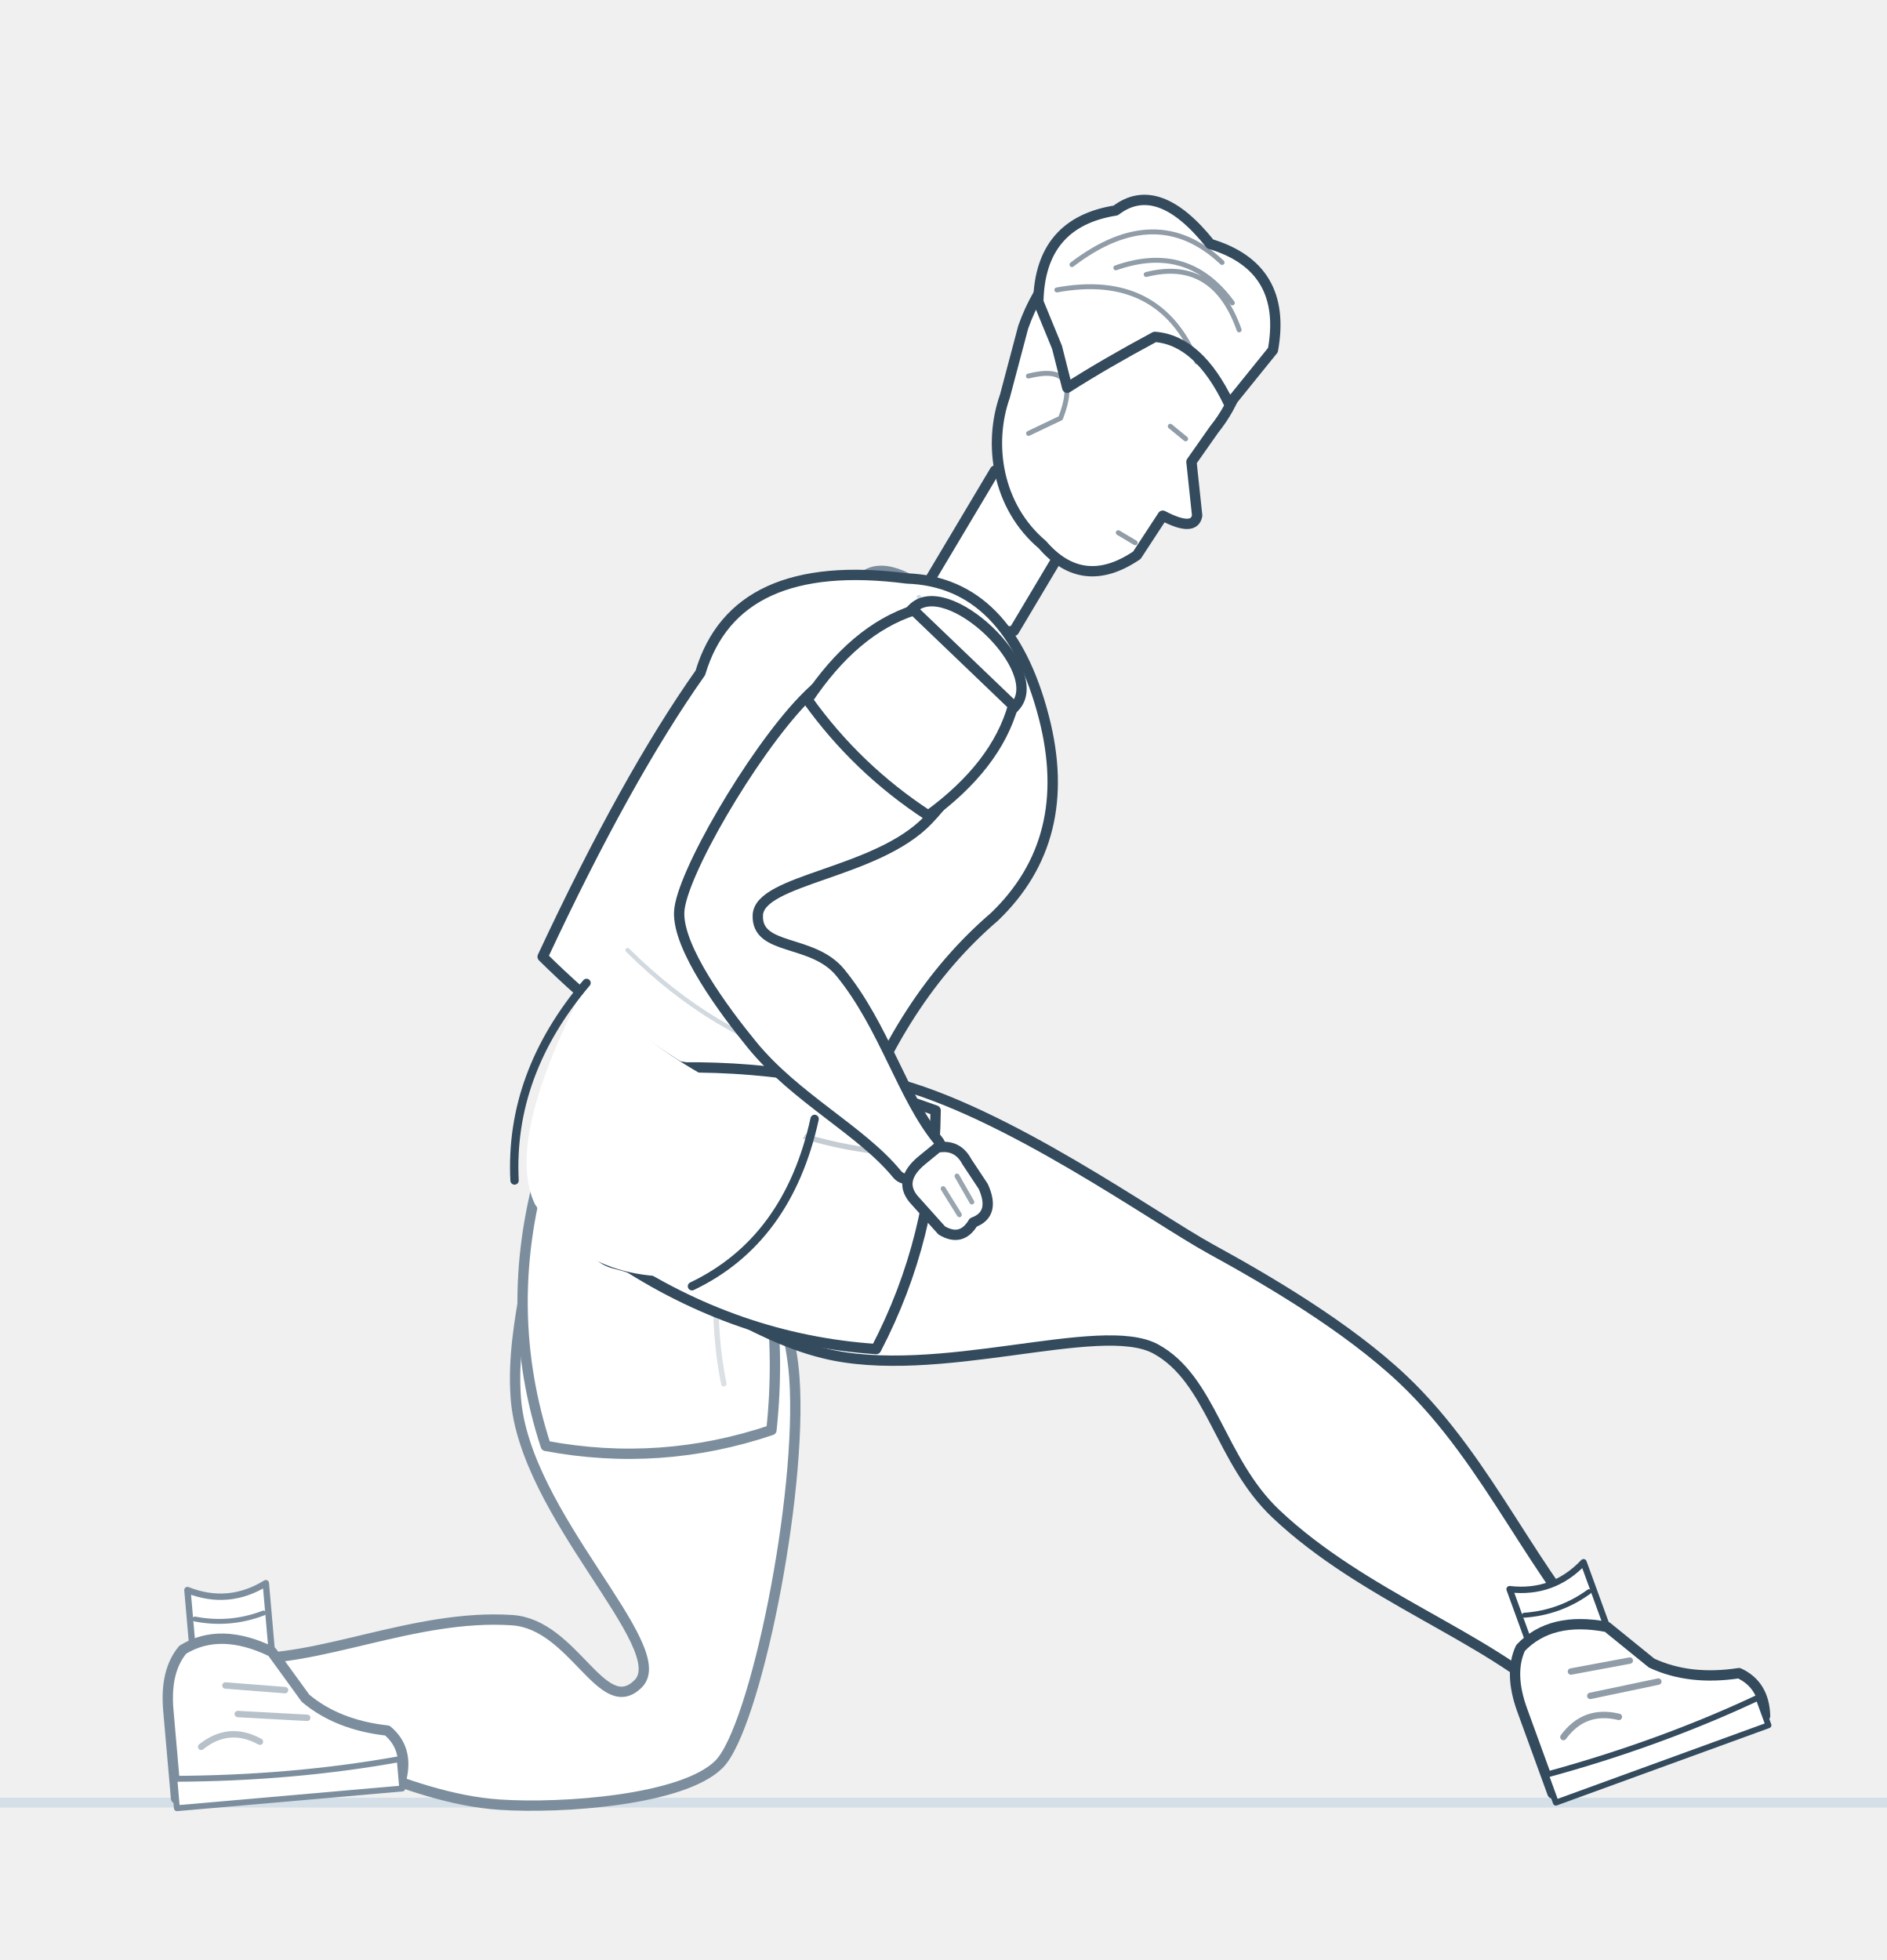
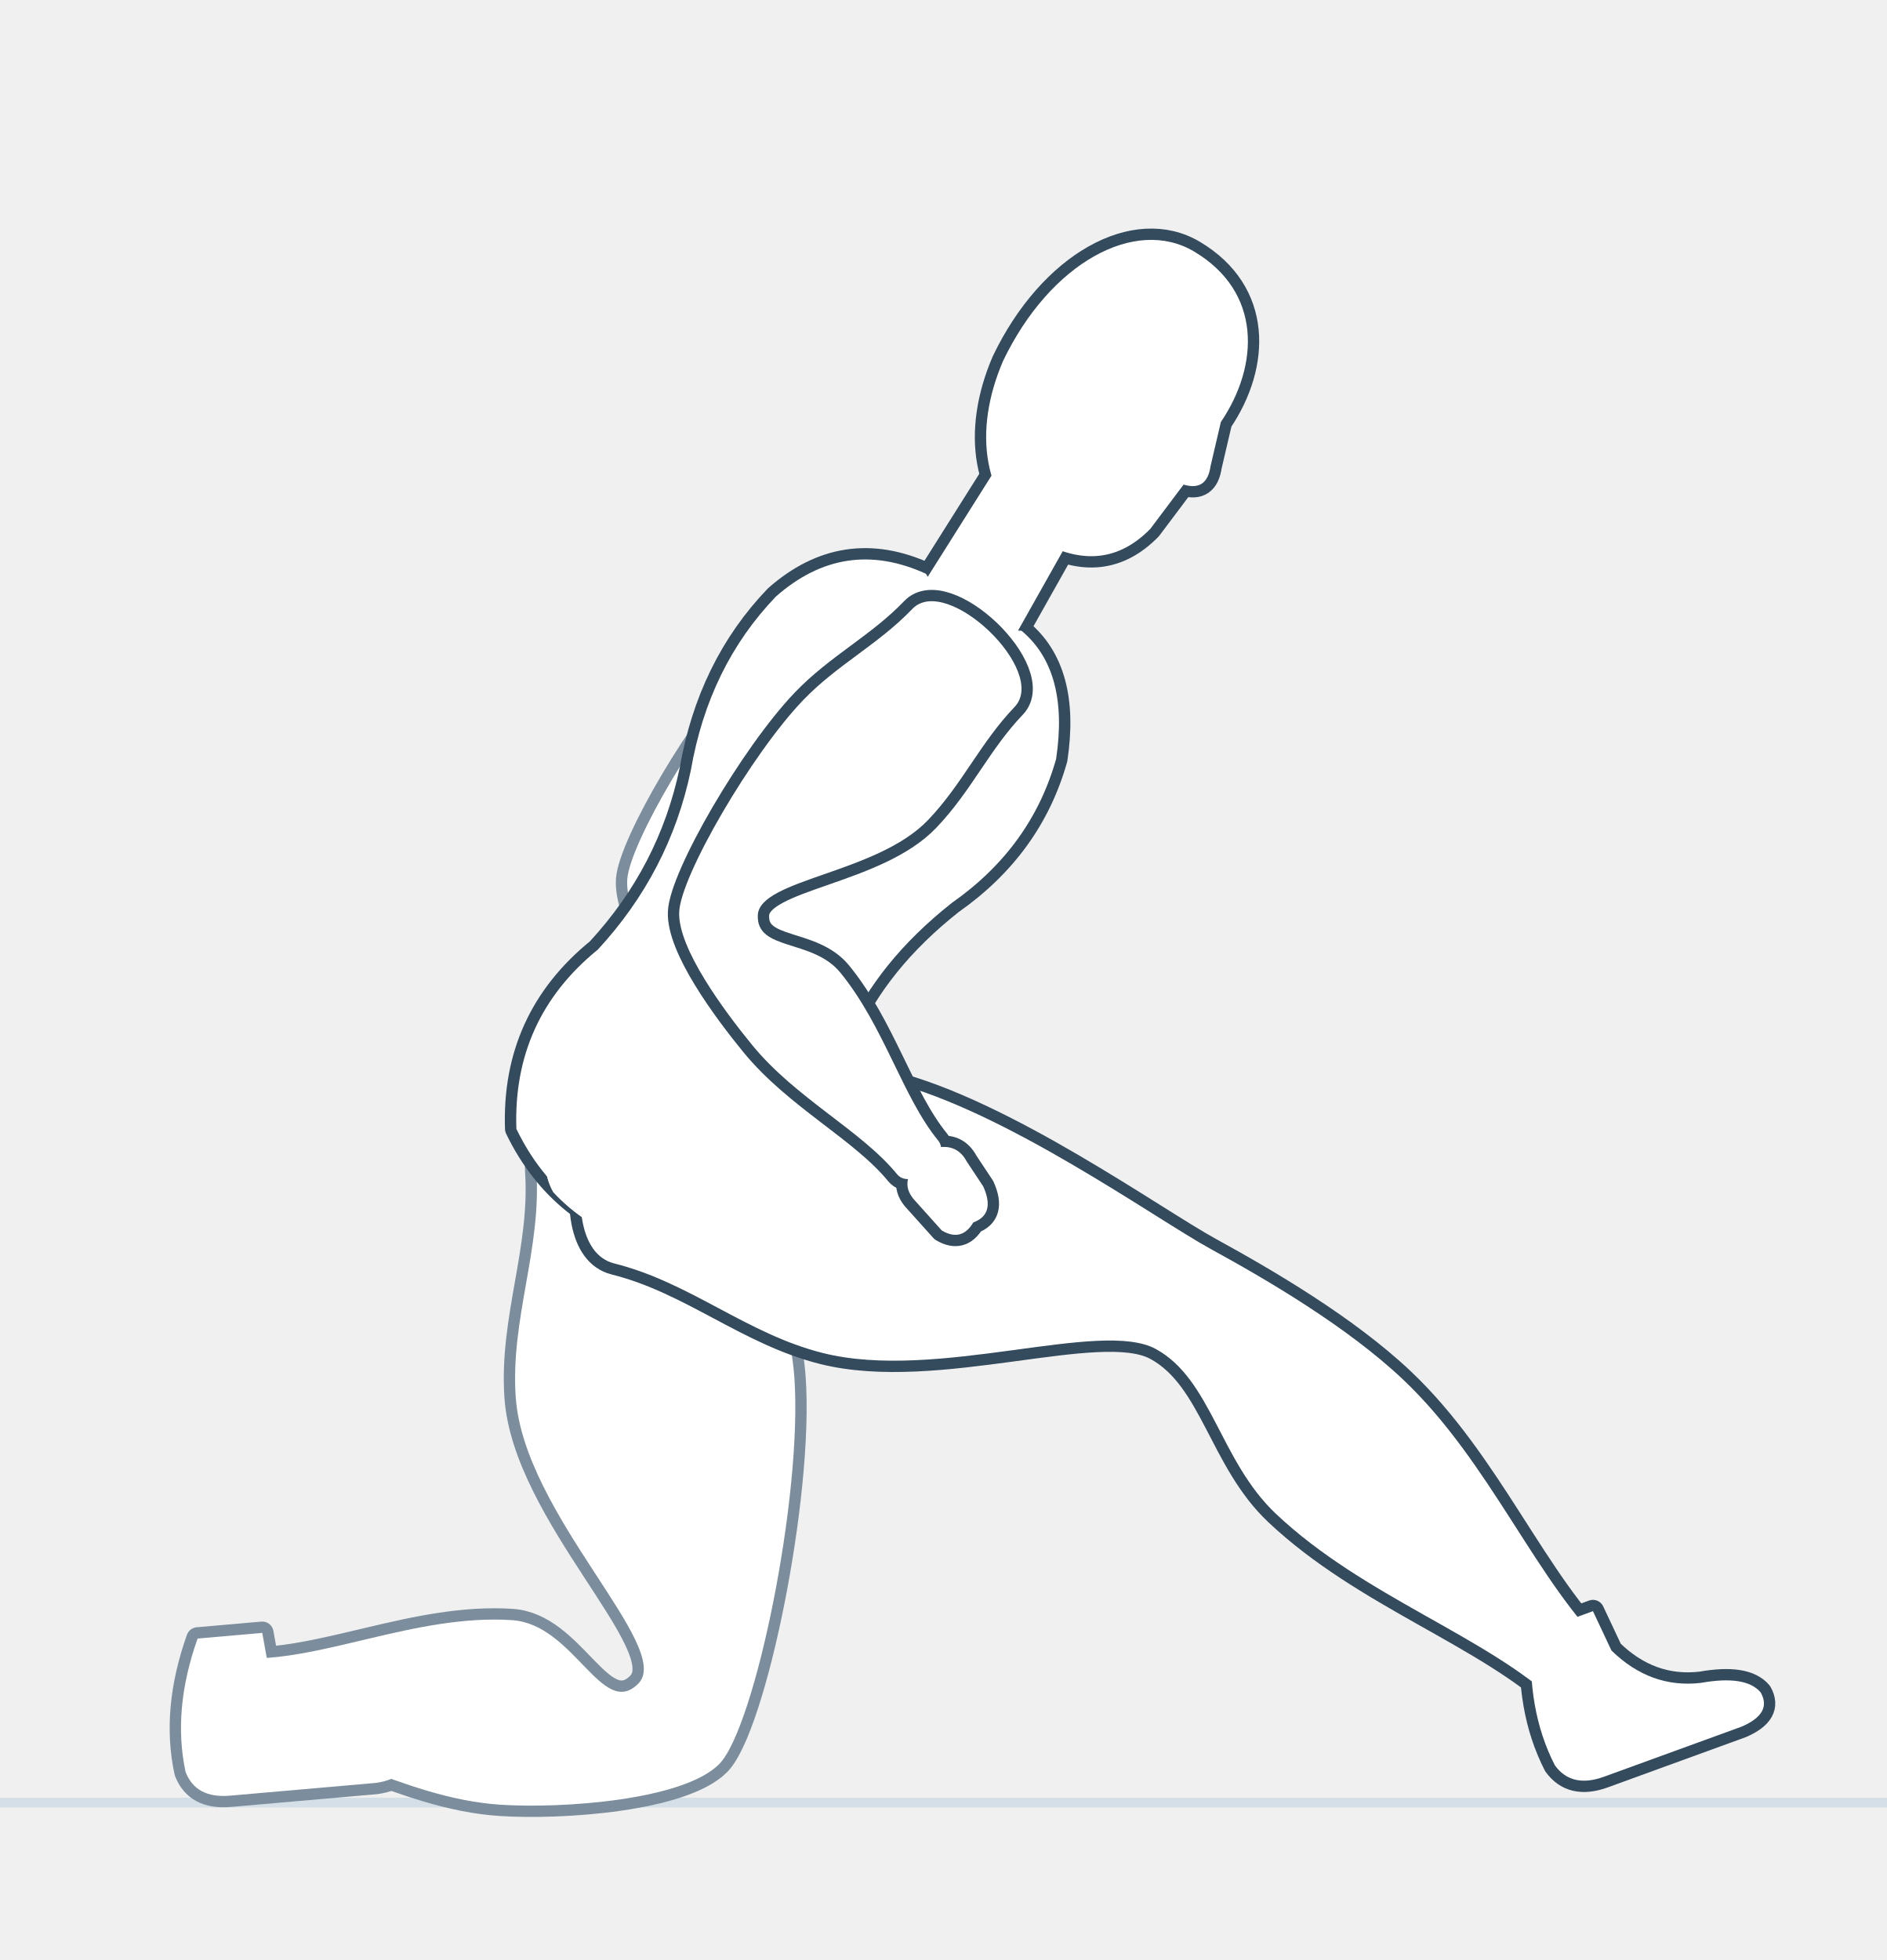
<svg xmlns="http://www.w3.org/2000/svg" viewBox="81 80.737 191.797 199.263">
  <path d="M-300 264H800" fill="none" stroke="#d4dfe7" />
  <g class="bw-human-athlete bw-human-outline bw-human-natural bw-human-sketch bw-human-side" stroke="#344b5e" stroke-width="1.05" stroke-linecap="round" stroke-linejoin="round">
-     <g class="bw-human-arm bw-human-arm-left" fill="#fff" stroke="#7c8e9d">
-       <path d="M168.625,139.548C165.120,143.170 160.966,145.162 157.461,148.783C152.204,154.216 145.056,166.450 144.775,170.120C144.494,173.789 148.654,180.305 151.244,183.961C155.313,189.706 161.726,193.398 165.056,198.099C166.382,199.972 170.789,196.851 169.462,194.978C166.133,190.277 164.779,183.002 160.710,177.257C158.120,173.601 152.471,174.399 152.752,170.730C153.033,167.061 164.851,166.455 170.108,161.023C173.613,157.401 175.468,153.184 178.973,149.562C182.478,145.941 172.130,135.926 168.625,139.548Z" />
-       <g class="bw-human-sleeve" fill="#fff">
-         <path d="M168.769,139.687Q162.707,141.637 157.927,148.733Q162.922,155.794 170.143,160.555Q177.079,155.545 178.829,149.423Z" />
-       </g>
-       <g class="bw-muscle-traces" data-side="left" />
-       <g class="bw-human-hand" transform="translate(169.282,199.394) rotate(54.691)">
-         <path d="M-3,-2.2 Q-2,-4 0,-3.6 L3,-3.3 Q6,-2.5 5.2,-.2 Q6,2 3.8,2.8 L-.5,3 Q-3,3 -3,-.2Z" />
-         <path d="M.5,-1.9L3.5,-1.4 M.6,0L3.7,.4" fill="none" stroke-width=".5" opacity=".5" />
+     <g class="bw-silhouette-ink" stroke-width="2.3">
+       <g class="bw-human-arm bw-human-arm-left" fill="#fff" stroke="#7c8e9d">
+         <path d="M168.625,139.548C165.120,143.170 160.966,145.162 157.461,148.783C152.204,154.216 145.056,166.450 144.775,170.120C144.494,173.789 148.654,180.305 151.244,183.961C155.313,189.706 161.726,193.398 165.056,198.099C166.382,199.972 170.789,196.851 169.462,194.978C166.133,190.277 164.779,183.002 160.710,177.257C158.120,173.601 152.471,174.399 152.752,170.730C153.033,167.061 164.851,166.455 170.108,161.023C173.613,157.401 175.468,153.184 178.973,149.562C182.478,145.941 172.130,135.926 168.625,139.548Z" />
+         <g display="none" class="bw-muscle-traces" data-side="left" />
+         <g class="bw-human-hand" transform="translate(169.282,199.394) rotate(54.691)">
+           <path d="M-3,-2.2 Q-2,-4 0,-3.6 L3,-3.3 Q6,-2.5 5.2,-.2 Q6,2 3.8,2.8 L-.5,3 Q-3,3 -3,-.2Z" />
+         </g>
      </g>
    </g>
-     <g class="bw-human-leg bw-human-leg-left" fill="#fff" stroke="#7c8e9d">
-       <path d="M135.526,199.735C136.086,207.715 132.875,214.814 133.435,222.794C134.275,234.764 149.553,248.232 145.892,251.906C142.231,255.580 139.375,245.871 133.075,245.451C123.175,244.791 113.346,249.848 105.246,249.308C102.108,249.099 101.616,256.483 104.754,256.692C112.854,257.232 121.925,263.549 131.825,264.209C138.125,264.629 150.447,263.768 154.108,260.094C157.769,256.420 162.605,232.776 161.765,220.806C161.205,212.826 157.034,206.245 156.474,198.265C155.960,190.933 135.011,192.403 135.526,199.735Z" />
-       <g class="bw-human-shorts" fill="#fff">
-         <path d="M136.025,199.700Q132.017,214.015 136.488,227.735Q148.170,229.923 159.432,226.125Q160.946,211.985 155.975,198.300Z" />
-         <path d="M154.412,204.585Q153.063,213.941 154.590,221.413" fill="none" opacity=".28" stroke-width=".55" />
-       </g>
-       <g class="bw-muscle-traces" data-side="left" />
-       <g class="bw-human-shoe" transform="translate(105.000,253.000) rotate(-5.000)" fill="#fff">
-         <path d="M-4,-11Q0,-9 4,-11L4,-3Q0,-1 -4,-3Z" fill="#fff" stroke-width=".65" />
-         <path d="M-3.5,-8Q0,-7 3.5,-8" fill="none" stroke-width=".5" />
-         <path d="M-5,-5 Q-1,-7 4,-4 L7,1 Q10,4 15,5 Q17,7 16,10 L-7,10 L-7,1 Q-7,-3 -5,-5Z" />
-         <path d="M-7,8 Q5,9 16,8 L16,11 L-7,11Z" fill="#fff" stroke-width=".6" />
-         <path d="M-1,-1L5,0 M0,2L7,3 M-4,5Q-1,3 2,5" fill="none" stroke-width=".65" opacity=".55" />
+     <g class="bw-silhouette-fill" stroke="none">
+       <g class="bw-human-arm bw-human-arm-left" fill="#fff" stroke="none">
+         <path d="M168.625,139.548C165.120,143.170 160.966,145.162 157.461,148.783C152.204,154.216 145.056,166.450 144.775,170.120C144.494,173.789 148.654,180.305 151.244,183.961C155.313,189.706 161.726,193.398 165.056,198.099C166.382,199.972 170.789,196.851 169.462,194.978C166.133,190.277 164.779,183.002 160.710,177.257C158.120,173.601 152.471,174.399 152.752,170.730C153.033,167.061 164.851,166.455 170.108,161.023C173.613,157.401 175.468,153.184 178.973,149.562C182.478,145.941 172.130,135.926 168.625,139.548Z" />
+         <g class="bw-muscle-traces" data-side="left" />
+         <g class="bw-human-hand" transform="translate(169.282,199.394) rotate(54.691)">
+           <path d="M-3,-2.2 Q-2,-4 0,-3.6 L3,-3.3 Q6,-2.5 5.2,-.2 Q6,2 3.8,2.8 L-.5,3 Q-3,3 -3,-.2Z" />
+         </g>
      </g>
    </g>
-     <g class="bw-human-torso" transform="translate(146.000,199.000) rotate(30.800)">
-       <g transform="translate(0 -67) rotate(0.000) scale(1) translate(0 67)">
-         <path d="M-5,-79L-5,-65Q0,-62 5,-66L5,-80Z" fill="#fff" />
-         <path d="M-10,-93C-12,-103 -6,-109 1,-108C9,-108 13,-101 12,-94L11.7,-90L15,-85.6Q15.6,-84 12,-83.8L11.8,-79Q9,-73 3,-75C-3,-76 -7,-81 -8,-86Z" fill="#fff" />
-         <path d="M-10,-96Q-14,-103 -8,-108Q-6,-113 2,-110Q10,-112 13,-104L12,-97Q6,-101 2,-99Q-1,-94 -3,-90L-6,-93Z" fill="#fff" />
-         <path d="M-7,-89q4,-4 5,2l-2,3M8,-92l2,.3M9,-80h2M-9,-98q8,-7 16,-1 M-9,-101q4,-10 13,-8 M-5,-103q5,-6 12,-3 M-2,-104q5,-5 11,0" fill="none" stroke-width=".5" opacity=".55" />
-       </g>
-       <g transform="scale(1.010 1)">
-         <path d="M-7,-65 Q2,-70 12,-60 Q21,-51 18,-40 Q14,-28 17,-13 Q1,-8 -19,-13 Q-21,-33 -20,-46 Q-23,-58 -7,-65Z" fill="#fff" />
-         <path d="M-5,-64Q1,-58 6,-63 M-12,-18Q0,-15 10,-18" fill="none" stroke="#71899b" opacity=".32" stroke-width=".45" />
-         <g class="bw-muscle-traces bw-torso-muscles" />
+     <g class="bw-silhouette-ink" stroke-width="2.3">
+       <g class="bw-human-leg bw-human-leg-left" fill="#fff" stroke="#7c8e9d">
+         <path d="M135.526,199.735C136.086,207.715 132.875,214.814 133.435,222.794C134.275,234.764 149.553,248.232 145.892,251.906C142.231,255.580 139.375,245.871 133.075,245.451C123.175,244.791 113.346,249.848 105.246,249.308C102.108,249.099 101.616,256.483 104.754,256.692C112.854,257.232 121.925,263.549 131.825,264.209C138.125,264.629 150.447,263.768 154.108,260.094C157.769,256.420 162.605,232.776 161.765,220.806C161.205,212.826 157.034,206.245 156.474,198.265C155.960,190.933 135.011,192.403 135.526,199.735Z" />
+         <g display="none" class="bw-muscle-traces" data-side="left" />
+         <g class="bw-human-shoe bw-human-foot" transform="translate(105.000,253.000) rotate(-5.000)" fill="#fff">
+           <path d="M-3.4,-6 Q-6.6,1 -5.8,7.4 Q-5,10.2 -1.5,10.2 L13.4,10.2 Q16.8,10 16.4,7.6 Q15.6,5.4 11,4.6 Q6,3.4 3.6,-1.6 L3.2,-6 Z" />
+         </g>
      </g>
    </g>
-     <g class="bw-human-leg bw-human-leg-right" fill="#fff" stroke="#344b5e">
-       <path d="M143.458,209.188C151.200,211.120 156.941,216.366 164.684,218.298C176.298,221.196 192.870,214.795 198.519,217.888C204.168,220.981 205.021,229.249 210.718,234.634C219.671,243.098 232.133,247.034 239.458,253.958C241.744,256.119 246.827,250.741 244.542,248.580C237.216,241.656 232.586,229.435 223.633,220.972C217.935,215.587 209.738,210.806 204.089,207.713C198.441,204.620 183.174,193.641 171.560,190.743C163.817,188.811 156.285,190.744 148.542,188.812C141.411,187.033 136.326,207.408 143.458,209.188Z" />
-       <g class="bw-human-shorts" fill="#fff">
-         <path d="M143.579,208.702Q155.918,216.935 170.073,217.890Q176.010,206.489 176.125,193.634Q162.939,188.798 148.421,189.298Z" />
-         <path d="M153.899,192.726Q162.357,196.898 169.916,197.753" fill="none" opacity=".28" stroke-width=".55" />
-       </g>
-       <g class="bw-muscle-traces" data-side="right" />
-       <g class="bw-human-shoe" transform="translate(242.000,251.269) rotate(-20.000)" fill="#fff">
-         <path d="M-4,-11Q0,-9 4,-11L4,-3Q0,-1 -4,-3Z" fill="#fff" stroke-width=".65" />
-         <path d="M-3.5,-8Q0,-7 3.5,-8" fill="none" stroke-width=".5" />
-         <path d="M-5,-5 Q-1,-7 4,-4 L7,1 Q10,4 15,5 Q17,7 16,10 L-7,10 L-7,1 Q-7,-3 -5,-5Z" />
-         <path d="M-7,8 Q5,9 16,8 L16,11 L-7,11Z" fill="#fff" stroke-width=".6" />
-         <path d="M-1,-1L5,0 M0,2L7,3 M-4,5Q-1,3 2,5" fill="none" stroke-width=".65" opacity=".55" />
+     <g class="bw-silhouette-fill" stroke="none">
+       <g class="bw-human-leg bw-human-leg-left" fill="#fff" stroke="none">
+         <path d="M135.526,199.735C136.086,207.715 132.875,214.814 133.435,222.794C134.275,234.764 149.553,248.232 145.892,251.906C142.231,255.580 139.375,245.871 133.075,245.451C123.175,244.791 113.346,249.848 105.246,249.308C102.108,249.099 101.616,256.483 104.754,256.692C112.854,257.232 121.925,263.549 131.825,264.209C138.125,264.629 150.447,263.768 154.108,260.094C157.769,256.420 162.605,232.776 161.765,220.806C161.205,212.826 157.034,206.245 156.474,198.265C155.960,190.933 135.011,192.403 135.526,199.735Z" />
+         <g class="bw-muscle-traces" data-side="left" />
+         <g class="bw-human-shoe bw-human-foot" transform="translate(105.000,253.000) rotate(-5.000)" fill="#fff">
+           <path d="M-3.4,-6 Q-6.6,1 -5.8,7.4 Q-5,10.2 -1.5,10.2 L13.4,10.2 Q16.8,10 16.4,7.6 Q15.6,5.4 11,4.6 Q6,3.4 3.6,-1.6 L3.2,-6 Z" />
+         </g>
      </g>
    </g>
-     <g transform="translate(146.000,199.000) rotate(30.800)" fill="#fff" stroke="none">
-       <path d="M-14,-13Q0,-9 13,-13L13,5Q3,14 -7,9Q-13,5 -14,-13Z" />
-       <path d="M-14,-13Q-16,-1 -10,8M13,-13Q17,-1 11,8" fill="none" stroke="#344b5e" stroke-width=".85" />
+     <g class="bw-silhouette-ink" stroke-width="2.3">
+       <g class="bw-human-torso" transform="translate(146.000,199.000) rotate(30.800)">
+         <g transform="translate(0 -67) rotate(0.000) scale(1) translate(0 67)">
+           <path d="M-5,-80L-5.4,-64Q0,-61.5 5.4,-64L5,-80Z" fill="#fff" />
+           <path d="M1,-108.5C9,-108.5 12.6,-102 12.2,-95L13.6,-90.6Q14.6,-88.2 12.2,-87.6L11.6,-82Q10,-75.4 2.6,-75.2C-4.6,-75.6 -9,-81.4 -10,-89C-11,-100 -6,-108.5 1,-108.5Z" fill="#fff" />
+         </g>
+         <g transform="scale(1.010 1)">
+           <path d="M-5.6,-66.4Q-14.6,-65.4 -17.4,-56.6Q-19.6,-47 -15.800,-37Q-12.400,-27 -14.6,-16.5Q-18.4,-6 -12.4,3.4Q-4,9 6,6Q12.6,3.6 13,-5Q13.2,-14 11.2,-22Q10.2,-30 13.6,-39Q17.6,-48 15.2,-57Q11.8,-65.4 5.6,-66.4Q0,-63.2 -5.6,-66.4Z" fill="#fff" />
+           <g display="none" class="bw-muscle-traces bw-torso-muscles" />
+         </g>
+       </g>
+       <g class="bw-human-leg bw-human-leg-right" fill="#fff" stroke="#344b5e">
+         <path d="M143.458,209.188C151.200,211.120 156.941,216.366 164.684,218.298C176.298,221.196 192.870,214.795 198.519,217.888C204.168,220.981 205.021,229.249 210.718,234.634C219.671,243.098 232.133,247.034 239.458,253.958C241.744,256.119 246.827,250.741 244.542,248.580C237.216,241.656 232.586,229.435 223.633,220.972C217.935,215.587 209.738,210.806 204.089,207.713C198.441,204.620 183.174,193.641 171.560,190.743C163.817,188.811 156.285,190.744 148.542,188.812C141.411,187.033 136.326,207.408 143.458,209.188Z" />
+         <g display="none" class="bw-muscle-traces" data-side="right" />
+         <g class="bw-human-shoe bw-human-foot" transform="translate(242.000,251.269) rotate(-20.000)" fill="#fff">
+           <path d="M-3.4,-6 Q-6.6,1 -5.8,7.4 Q-5,10.2 -1.5,10.2 L13.4,10.2 Q16.8,10 16.4,7.6 Q15.6,5.4 11,4.6 Q6,3.4 3.6,-1.6 L3.2,-6 Z" />
+         </g>
+       </g>
+       <g transform="translate(146.000,199.000) rotate(30.800)" fill="#fff" stroke="none">
+         <path d="M-12,-12Q0,-9 11.6,-12L11.4,3Q3,9.6 -6,7Q-11.4,4 -12,-12Z" />
+       </g>
    </g>
-     <g class="bw-human-arm bw-human-arm-right" fill="#fff" stroke="#344b5e">
-       <path d="M173.753,142.647C170.267,146.286 166.123,148.299 162.636,151.939C157.407,157.398 150.197,169.789 150.052,173.466C149.907,177.143 154.619,183.489 157.454,186.958C161.908,192.410 168.560,195.652 172.205,200.113C173.657,201.890 177.839,198.474 176.387,196.696C172.742,192.236 170.891,185.071 166.437,179.619C163.602,176.150 157.901,177.459 158.046,173.782C158.191,170.105 170.116,169.573 175.346,164.114C178.832,160.474 180.665,156.248 184.152,152.608C187.638,148.969 177.240,139.007 173.753,142.647Z" />
-       <g class="bw-human-sleeve" fill="#fff">
-         <path d="M173.898,142.785Q167.846,144.765 163.102,151.886Q168.133,158.922 175.378,163.646Q182.289,158.601 184.007,152.470Z" />
+     <g class="bw-silhouette-fill" stroke="none">
+       <g class="bw-human-torso" transform="translate(146.000,199.000) rotate(30.800)">
+         <g transform="translate(0 -67) rotate(0.000) scale(1) translate(0 67)">
+           <path d="M-5,-80L-5.4,-64Q0,-61.5 5.4,-64L5,-80Z" fill="#fff" />
+           <path d="M1,-108.5C9,-108.5 12.6,-102 12.2,-95L13.6,-90.6Q14.6,-88.2 12.2,-87.6L11.6,-82Q10,-75.4 2.6,-75.2C-4.6,-75.6 -9,-81.4 -10,-89C-11,-100 -6,-108.5 1,-108.5Z" fill="#fff" />
+         </g>
+         <g transform="scale(1.010 1)">
+           <path d="M-5.6,-66.4Q-14.6,-65.4 -17.4,-56.6Q-19.6,-47 -15.800,-37Q-12.400,-27 -14.6,-16.5Q-18.4,-6 -12.4,3.4Q-4,9 6,6Q12.6,3.6 13,-5Q13.2,-14 11.2,-22Q10.2,-30 13.6,-39Q17.6,-48 15.2,-57Q11.8,-65.4 5.6,-66.4Q0,-63.2 -5.6,-66.4Z" fill="#fff" />
+           <g class="bw-muscle-traces bw-torso-muscles" />
+         </g>
      </g>
-       <g class="bw-muscle-traces" data-side="right" />
-       <g class="bw-human-hand" transform="translate(176.510,201.115) rotate(50.750)">
-         <path d="M-3,-2.2 Q-2,-4 0,-3.6 L3,-3.3 Q6,-2.5 5.2,-.2 Q6,2 3.8,2.8 L-.5,3 Q-3,3 -3,-.2Z" />
-         <path d="M.5,-1.9L3.5,-1.4 M.6,0L3.7,.4" fill="none" stroke-width=".5" opacity=".5" />
+       <g class="bw-human-leg bw-human-leg-right" fill="#fff" stroke="none">
+         <path d="M143.458,209.188C151.200,211.120 156.941,216.366 164.684,218.298C176.298,221.196 192.870,214.795 198.519,217.888C204.168,220.981 205.021,229.249 210.718,234.634C219.671,243.098 232.133,247.034 239.458,253.958C241.744,256.119 246.827,250.741 244.542,248.580C237.216,241.656 232.586,229.435 223.633,220.972C217.935,215.587 209.738,210.806 204.089,207.713C198.441,204.620 183.174,193.641 171.560,190.743C163.817,188.811 156.285,190.744 148.542,188.812C141.411,187.033 136.326,207.408 143.458,209.188Z" />
+         <g class="bw-muscle-traces" data-side="right" />
+         <g class="bw-human-shoe bw-human-foot" transform="translate(242.000,251.269) rotate(-20.000)" fill="#fff">
+           <path d="M-3.4,-6 Q-6.6,1 -5.8,7.4 Q-5,10.2 -1.5,10.2 L13.4,10.2 Q16.8,10 16.4,7.6 Q15.6,5.4 11,4.6 Q6,3.4 3.6,-1.6 L3.2,-6 Z" />
+         </g>
+       </g>
+       <g transform="translate(146.000,199.000) rotate(30.800)" fill="#fff" stroke="none">
+         <path d="M-12,-12Q0,-9 11.6,-12L11.4,3Q3,9.6 -6,7Q-11.4,4 -12,-12Z" />
+       </g>
+     </g>
+     <g class="bw-silhouette-ink" stroke-width="2.3">
+       <g class="bw-human-arm bw-human-arm-right" fill="#fff" stroke="#344b5e">
+         <path d="M173.753,142.647C170.267,146.286 166.123,148.299 162.636,151.939C157.407,157.398 150.197,169.789 150.052,173.466C149.907,177.143 154.619,183.489 157.454,186.958C161.908,192.410 168.560,195.652 172.205,200.113C173.657,201.890 177.839,198.474 176.387,196.696C172.742,192.236 170.891,185.071 166.437,179.619C163.602,176.150 157.901,177.459 158.046,173.782C158.191,170.105 170.116,169.573 175.346,164.114C178.832,160.474 180.665,156.248 184.152,152.608C187.638,148.969 177.240,139.007 173.753,142.647Z" />
+         <g display="none" class="bw-muscle-traces" data-side="right" />
+         <g class="bw-human-hand" transform="translate(176.510,201.115) rotate(50.750)">
+           <path d="M-3,-2.2 Q-2,-4 0,-3.6 L3,-3.3 Q6,-2.5 5.2,-.2 Q6,2 3.8,2.8 L-.5,3 Q-3,3 -3,-.2Z" />
+         </g>
+       </g>
+     </g>
+     <g class="bw-silhouette-fill" stroke="none">
+       <g class="bw-human-arm bw-human-arm-right" fill="#fff" stroke="none">
+         <path d="M173.753,142.647C170.267,146.286 166.123,148.299 162.636,151.939C157.407,157.398 150.197,169.789 150.052,173.466C149.907,177.143 154.619,183.489 157.454,186.958C161.908,192.410 168.560,195.652 172.205,200.113C173.657,201.890 177.839,198.474 176.387,196.696C172.742,192.236 170.891,185.071 166.437,179.619C163.602,176.150 157.901,177.459 158.046,173.782C158.191,170.105 170.116,169.573 175.346,164.114C178.832,160.474 180.665,156.248 184.152,152.608C187.638,148.969 177.240,139.007 173.753,142.647Z" />
+         <g class="bw-muscle-traces" data-side="right" />
+         <g class="bw-human-hand" transform="translate(176.510,201.115) rotate(50.750)">
+           <path d="M-3,-2.2 Q-2,-4 0,-3.6 L3,-3.3 Q6,-2.5 5.2,-.2 Q6,2 3.8,2.8 L-.5,3 Q-3,3 -3,-.2Z" />
+         </g>
      </g>
    </g>
  </g>
</svg>
